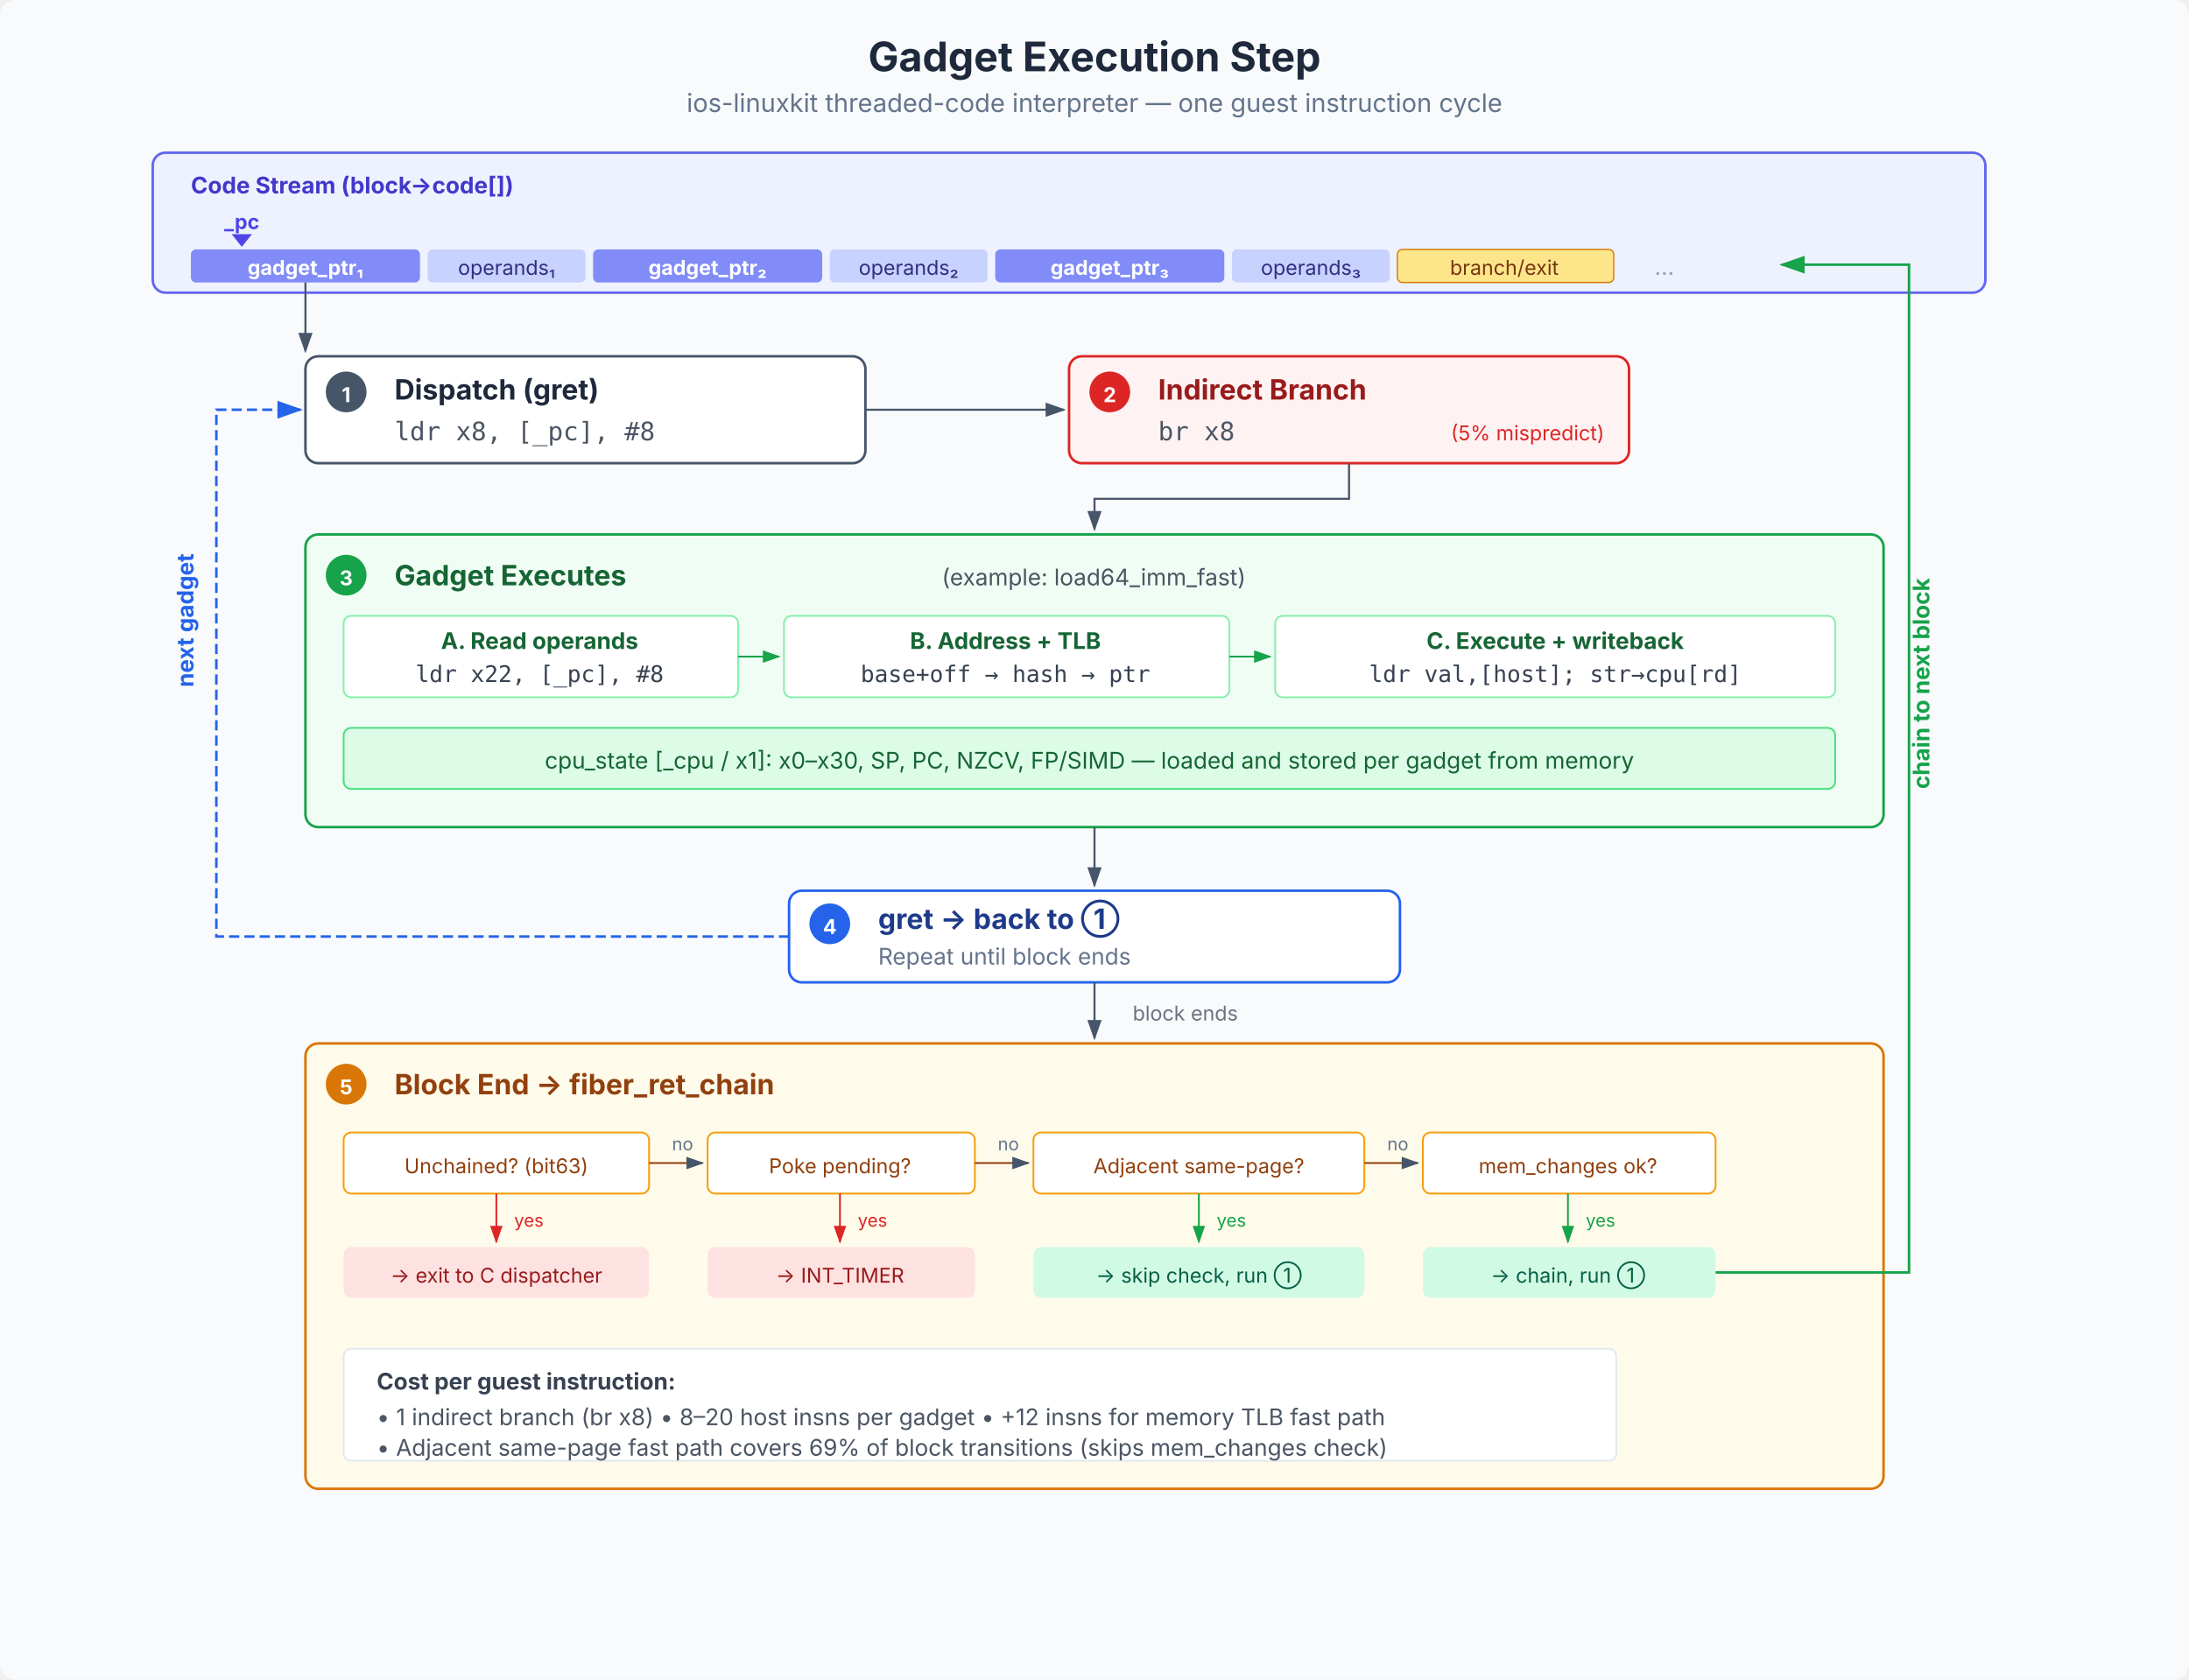
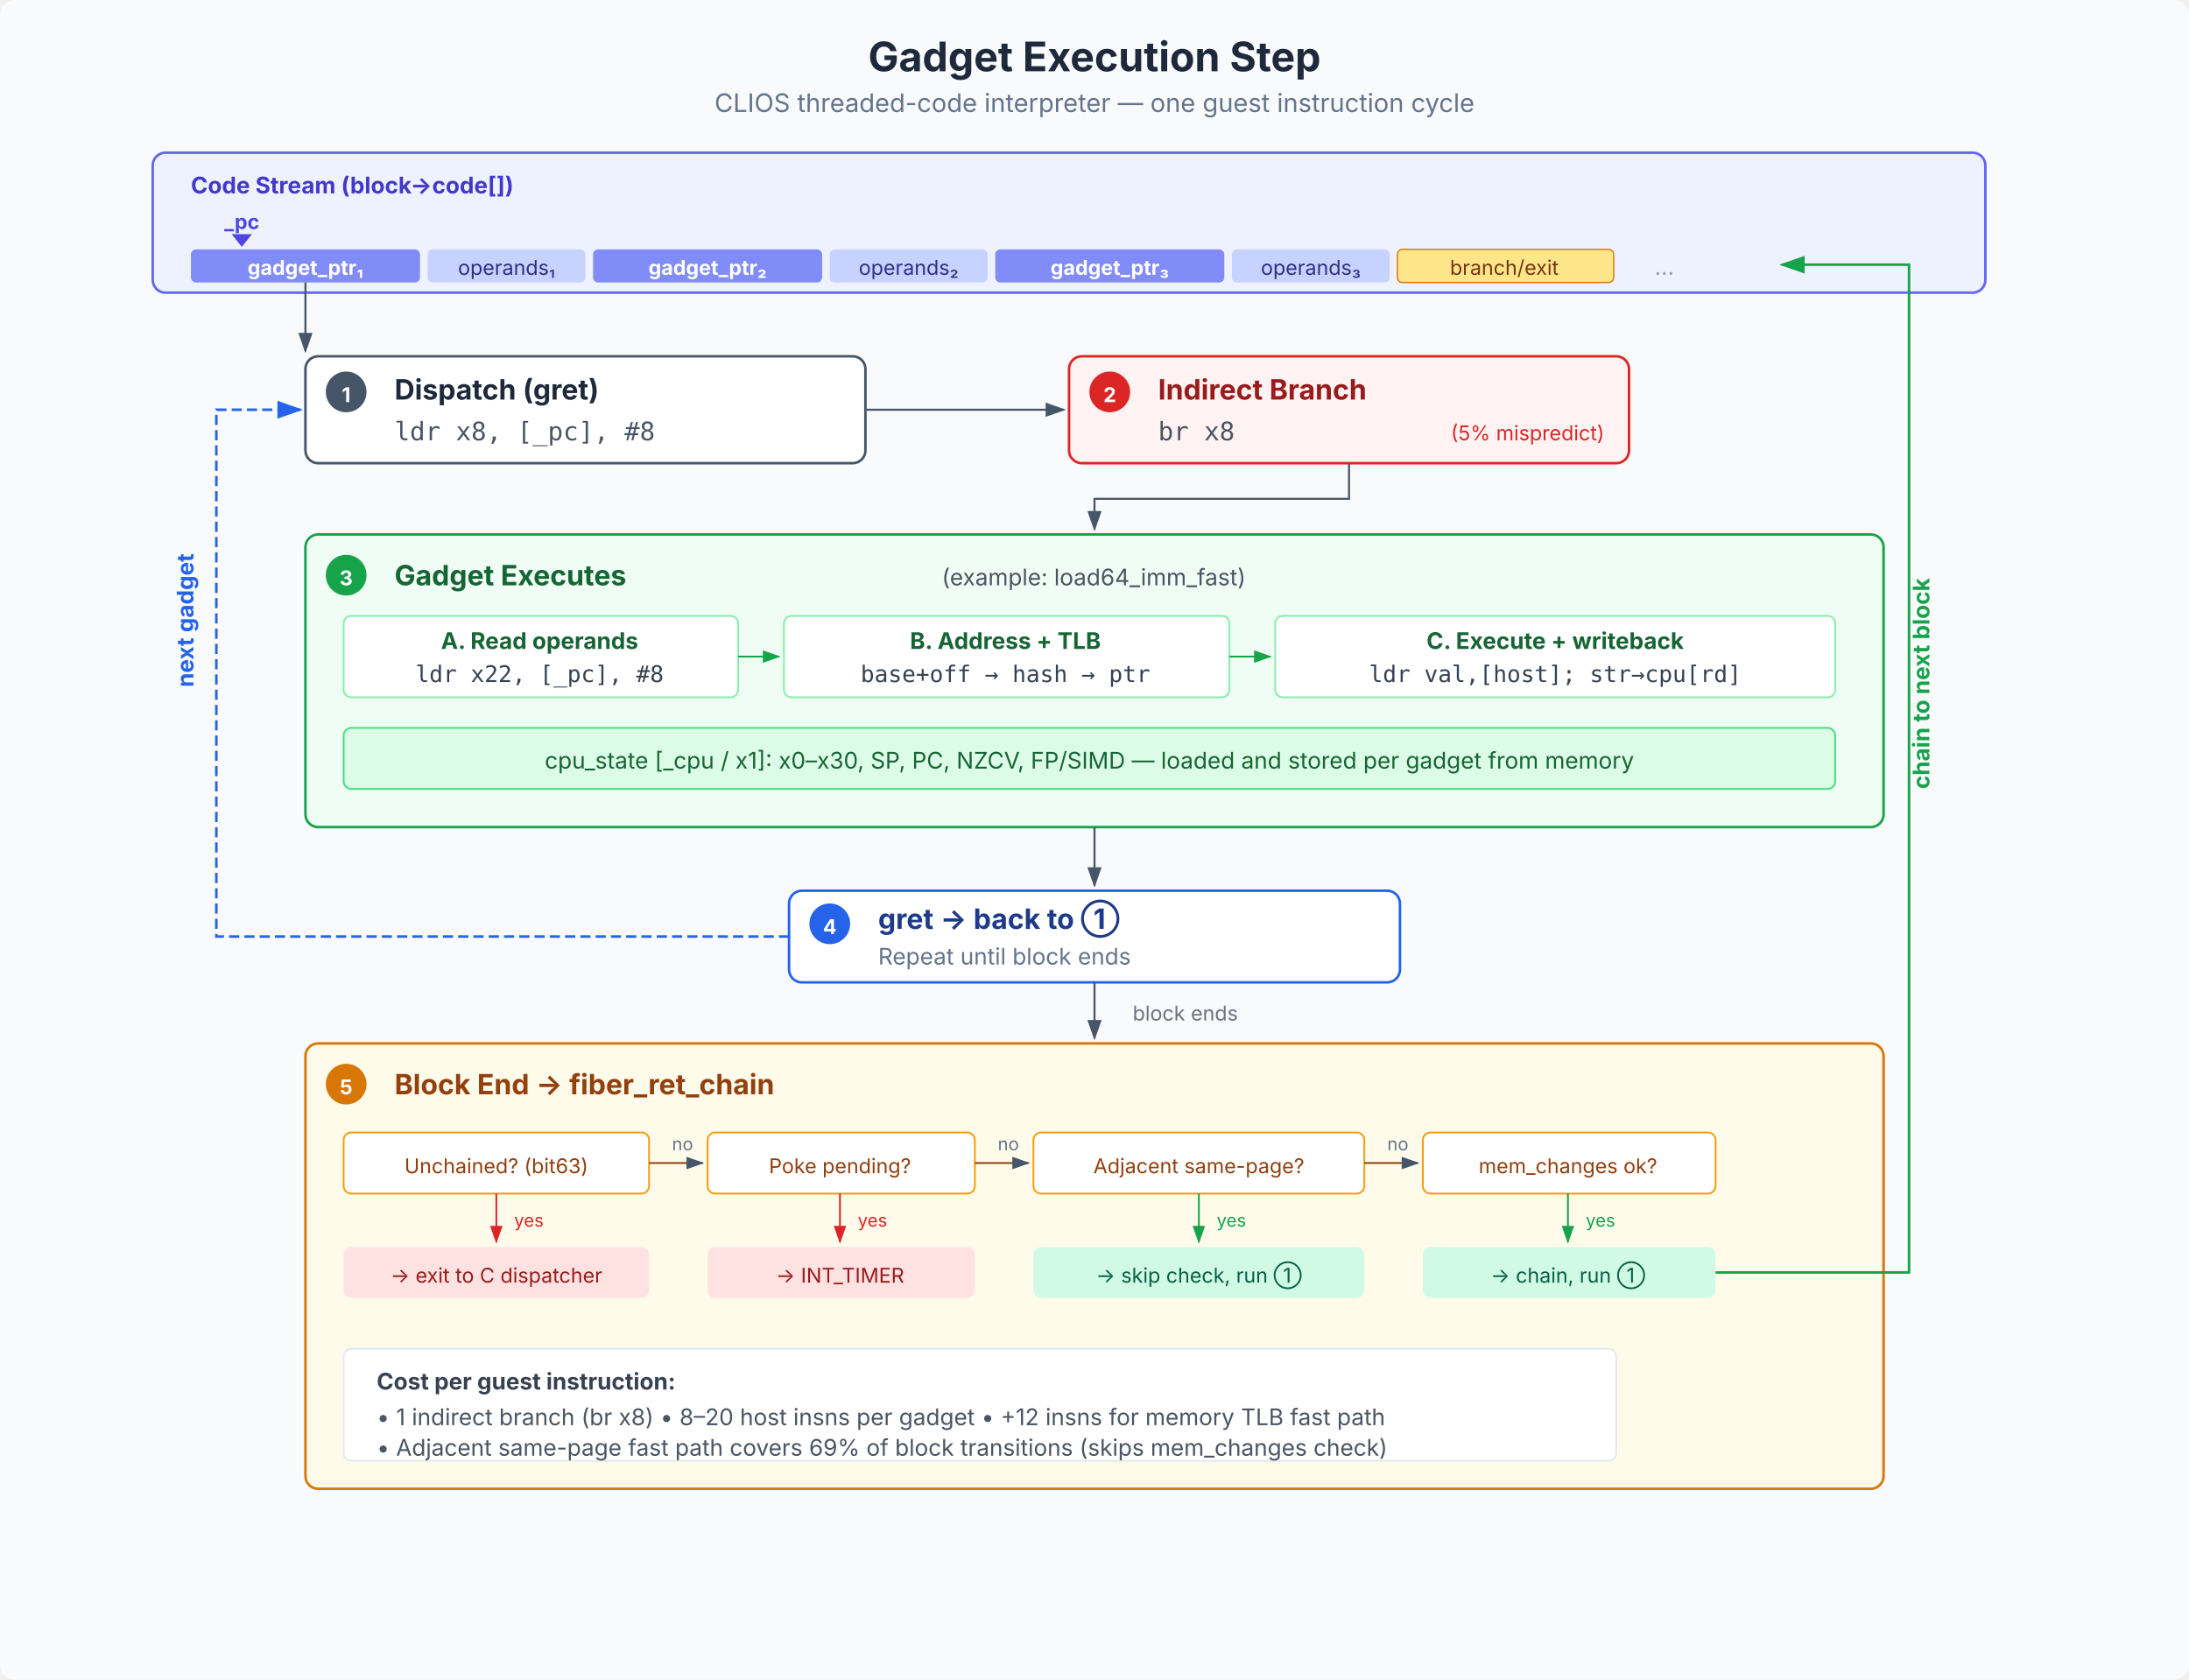
<svg xmlns="http://www.w3.org/2000/svg" viewBox="0 0 860 660" font-family="system-ui, -apple-system, sans-serif" font-size="12">
  <defs>
    <marker id="a" markerWidth="10" markerHeight="7" refX="9" refY="3.5" orient="auto">
      <path d="M0,0 L10,3.5 L0,7 Z" fill="#475569" />
    </marker>
    <marker id="ag" markerWidth="10" markerHeight="7" refX="9" refY="3.5" orient="auto">
      <path d="M0,0 L10,3.5 L0,7 Z" fill="#16a34a" />
    </marker>
    <marker id="ab" markerWidth="10" markerHeight="7" refX="9" refY="3.5" orient="auto">
      <path d="M0,0 L10,3.5 L0,7 Z" fill="#2563eb" />
    </marker>
    <marker id="ar" markerWidth="10" markerHeight="7" refX="9" refY="3.5" orient="auto">
      <path d="M0,0 L10,3.5 L0,7 Z" fill="#dc2626" />
    </marker>
  </defs>
  <rect width="860" height="660" fill="#f8fafc" rx="6" />
  <text x="430" y="28" text-anchor="middle" font-size="16" font-weight="bold" fill="#1e293b">Gadget Execution Step</text>
-   <text x="430" y="44" text-anchor="middle" font-size="10" fill="#64748b">ios-linuxkit threaded-code interpreter — one guest instruction cycle</text>
+   <text x="430" y="44" text-anchor="middle" font-size="10" fill="#64748b">CLIOS threaded-code interpreter — one guest instruction cycle</text>
  <rect x="60" y="60" width="720" height="55" rx="5" fill="#eef2ff" stroke="#6366f1" stroke-width="1" />
  <text x="75" y="76" font-size="9" font-weight="bold" fill="#4338ca">Code Stream (block→code[])</text>
  <text x="95" y="90" text-anchor="middle" font-size="8" fill="#4f46e5" font-weight="bold">_pc</text>
  <polygon points="91,92 99,92 95,97" fill="#4f46e5" />
  <rect x="75" y="98" width="90" height="13" rx="2" fill="#818cf8" />
  <text x="120" y="108" text-anchor="middle" font-size="8" fill="white" font-weight="bold">gadget_ptr₁</text>
  <rect x="168" y="98" width="62" height="13" rx="2" fill="#c7d2fe" />
  <text x="199" y="108" text-anchor="middle" font-size="8" fill="#312e81">operands₁</text>
  <rect x="233" y="98" width="90" height="13" rx="2" fill="#818cf8" />
  <text x="278" y="108" text-anchor="middle" font-size="8" fill="white" font-weight="bold">gadget_ptr₂</text>
  <rect x="326" y="98" width="62" height="13" rx="2" fill="#c7d2fe" />
  <text x="357" y="108" text-anchor="middle" font-size="8" fill="#312e81">operands₂</text>
  <rect x="391" y="98" width="90" height="13" rx="2" fill="#818cf8" />
  <text x="436" y="108" text-anchor="middle" font-size="8" fill="white" font-weight="bold">gadget_ptr₃</text>
  <rect x="484" y="98" width="62" height="13" rx="2" fill="#c7d2fe" />
  <text x="515" y="108" text-anchor="middle" font-size="8" fill="#312e81">operands₃</text>
  <rect x="549" y="98" width="85" height="13" rx="2" fill="#fde68a" stroke="#d97706" stroke-width="0.5" />
  <text x="591" y="108" text-anchor="middle" font-size="8" fill="#78350f">branch/exit</text>
  <text x="650" y="108" font-size="9" fill="#94a3b8">…</text>
  <rect x="120" y="140" width="220" height="42" rx="5" fill="white" stroke="#475569" stroke-width="1" />
  <circle cx="136" cy="154" r="8" fill="#475569" />
  <text x="136" y="158" text-anchor="middle" font-size="8" fill="white" font-weight="bold">1</text>
  <text x="155" y="157" font-size="11" font-weight="bold" fill="#1e293b">Dispatch (gret)</text>
  <text x="155" y="173" font-size="10" fill="#4b5563" font-family="ui-monospace, monospace">ldr x8, [_pc], #8</text>
  <line x1="120" y1="111" x2="120" y2="138" stroke="#475569" stroke-width="0.8" marker-end="url(#a)" />
  <rect x="420" y="140" width="220" height="42" rx="5" fill="#fef2f2" stroke="#dc2626" stroke-width="1" />
  <circle cx="436" cy="154" r="8" fill="#dc2626" />
  <text x="436" y="158" text-anchor="middle" font-size="8" fill="white" font-weight="bold">2</text>
  <text x="455" y="157" font-size="11" font-weight="bold" fill="#991b1b">Indirect Branch</text>
  <text x="455" y="173" font-size="10" fill="#4b5563" font-family="ui-monospace, monospace">br x8</text>
  <text x="570" y="173" font-size="8" fill="#dc2626">(5% mispredict)</text>
  <line x1="340" y1="161" x2="418" y2="161" stroke="#475569" stroke-width="0.8" marker-end="url(#a)" />
  <rect x="120" y="210" width="620" height="115" rx="5" fill="#f0fdf4" stroke="#16a34a" stroke-width="1" />
  <circle cx="136" cy="226" r="8" fill="#16a34a" />
  <text x="136" y="230" text-anchor="middle" font-size="8" fill="white" font-weight="bold">3</text>
  <text x="155" y="230" font-size="11" font-weight="bold" fill="#166534">Gadget Executes</text>
  <text x="370" y="230" font-size="9" fill="#4b5563">(example: load64_imm_fast)</text>
  <rect x="135" y="242" width="155" height="32" rx="3" fill="white" stroke="#86efac" stroke-width="0.7" />
  <text x="212" y="255" text-anchor="middle" font-size="9" font-weight="bold" fill="#166534">A. Read operands</text>
  <text x="212" y="268" text-anchor="middle" font-size="9" fill="#374151" font-family="ui-monospace, monospace">ldr x22, [_pc], #8</text>
  <rect x="308" y="242" width="175" height="32" rx="3" fill="white" stroke="#86efac" stroke-width="0.7" />
  <text x="395" y="255" text-anchor="middle" font-size="9" font-weight="bold" fill="#166534">B. Address + TLB</text>
  <text x="395" y="268" text-anchor="middle" font-size="9" fill="#374151" font-family="ui-monospace, monospace">base+off → hash → ptr</text>
  <rect x="501" y="242" width="220" height="32" rx="3" fill="white" stroke="#86efac" stroke-width="0.7" />
  <text x="611" y="255" text-anchor="middle" font-size="9" font-weight="bold" fill="#166534">C. Execute + writeback</text>
  <text x="611" y="268" text-anchor="middle" font-size="9" fill="#374151" font-family="ui-monospace, monospace">ldr val,[host]; str→cpu[rd]</text>
  <line x1="290" y1="258" x2="306" y2="258" stroke="#16a34a" stroke-width="0.7" marker-end="url(#ag)" />
  <line x1="483" y1="258" x2="499" y2="258" stroke="#16a34a" stroke-width="0.7" marker-end="url(#ag)" />
  <rect x="135" y="286" width="586" height="24" rx="3" fill="#dcfce7" stroke="#4ade80" stroke-width="0.7" />
  <text x="428" y="302" text-anchor="middle" font-size="9" fill="#166534">cpu_state [_cpu / x1]: x0–x30, SP, PC, NZCV, FP/SIMD — loaded and stored per gadget from memory</text>
  <path d="M530,182 L530,196 L430,196 L430,208" stroke="#475569" stroke-width="0.8" fill="none" marker-end="url(#a)" />
  <rect x="310" y="350" width="240" height="36" rx="5" fill="white" stroke="#2563eb" stroke-width="1" />
  <circle cx="326" cy="363" r="8" fill="#2563eb" />
  <text x="326" y="367" text-anchor="middle" font-size="8" fill="white" font-weight="bold">4</text>
  <text x="345" y="365" font-size="11" font-weight="bold" fill="#1e3a8a">gret → back to ①</text>
  <text x="345" y="379" font-size="9" fill="#64748b">Repeat until block ends</text>
  <line x1="430" y1="325" x2="430" y2="348" stroke="#475569" stroke-width="0.8" marker-end="url(#a)" />
  <path d="M310,368 L85,368 L85,161 L118,161" stroke="#2563eb" stroke-width="1" stroke-dasharray="4,2" fill="none" marker-end="url(#ab)" />
  <text x="76" y="270" font-size="9" fill="#2563eb" font-weight="bold" transform="rotate(-90,76,270)">next gadget</text>
  <rect x="120" y="410" width="620" height="175" rx="5" fill="#fffbeb" stroke="#d97706" stroke-width="1" />
  <circle cx="136" cy="426" r="8" fill="#d97706" />
  <text x="136" y="430" text-anchor="middle" font-size="8" fill="white" font-weight="bold">5</text>
  <text x="155" y="430" font-size="11" font-weight="bold" fill="#92400e">Block End → fiber_ret_chain</text>
  <line x1="430" y1="386" x2="430" y2="408" stroke="#475569" stroke-width="0.8" marker-end="url(#a)" />
  <text x="445" y="401" font-size="8" fill="#6b7280">block ends</text>
  <rect x="135" y="445" width="120" height="24" rx="3" fill="white" stroke="#f59e0b" stroke-width="0.7" />
  <text x="195" y="461" text-anchor="middle" font-size="8" fill="#92400e">Unchained? (bit63)</text>
  <rect x="278" y="445" width="105" height="24" rx="3" fill="white" stroke="#f59e0b" stroke-width="0.7" />
  <text x="330" y="461" text-anchor="middle" font-size="8" fill="#92400e">Poke pending?</text>
  <rect x="406" y="445" width="130" height="24" rx="3" fill="white" stroke="#f59e0b" stroke-width="0.7" />
  <text x="471" y="461" text-anchor="middle" font-size="8" fill="#92400e">Adjacent same-page?</text>
  <rect x="559" y="445" width="115" height="24" rx="3" fill="white" stroke="#f59e0b" stroke-width="0.7" />
  <text x="616" y="461" text-anchor="middle" font-size="8" fill="#92400e">mem_changes ok?</text>
  <line x1="255" y1="457" x2="276" y2="457" stroke="#92400e" stroke-width="0.7" marker-end="url(#a)" />
  <line x1="383" y1="457" x2="404" y2="457" stroke="#92400e" stroke-width="0.7" marker-end="url(#a)" />
  <line x1="536" y1="457" x2="557" y2="457" stroke="#92400e" stroke-width="0.7" marker-end="url(#a)" />
  <text x="264" y="452" font-size="7" fill="#64748b">no</text>
  <text x="392" y="452" font-size="7" fill="#64748b">no</text>
  <text x="545" y="452" font-size="7" fill="#64748b">no</text>
  <rect x="135" y="490" width="120" height="20" rx="3" fill="#fee2e2" />
  <text x="195" y="504" text-anchor="middle" font-size="8" fill="#991b1b">→ exit to C dispatcher</text>
  <rect x="278" y="490" width="105" height="20" rx="3" fill="#fee2e2" />
  <text x="330" y="504" text-anchor="middle" font-size="8" fill="#991b1b">→ INT_TIMER</text>
  <rect x="406" y="490" width="130" height="20" rx="3" fill="#d1fae5" />
  <text x="471" y="504" text-anchor="middle" font-size="8" fill="#065f46">→ skip check, run ①</text>
  <rect x="559" y="490" width="115" height="20" rx="3" fill="#d1fae5" />
  <text x="616" y="504" text-anchor="middle" font-size="8" fill="#065f46">→ chain, run ①</text>
  <line x1="195" y1="469" x2="195" y2="488" stroke="#dc2626" stroke-width="0.7" marker-end="url(#ar)" />
  <text x="202" y="482" font-size="7" fill="#dc2626">yes</text>
  <line x1="330" y1="469" x2="330" y2="488" stroke="#dc2626" stroke-width="0.7" marker-end="url(#ar)" />
  <text x="337" y="482" font-size="7" fill="#dc2626">yes</text>
  <line x1="471" y1="469" x2="471" y2="488" stroke="#16a34a" stroke-width="0.7" marker-end="url(#ag)" />
  <text x="478" y="482" font-size="7" fill="#16a34a">yes</text>
  <line x1="616" y1="469" x2="616" y2="488" stroke="#16a34a" stroke-width="0.7" marker-end="url(#ag)" />
  <text x="623" y="482" font-size="7" fill="#16a34a">yes</text>
  <path d="M674,500 L750,500 L750,104 L700,104" stroke="#16a34a" stroke-width="1" fill="none" marker-end="url(#ag)" />
  <text x="758" y="310" font-size="9" fill="#16a34a" font-weight="bold" transform="rotate(-90,758,310)">chain to next block</text>
  <rect x="135" y="530" width="500" height="44" rx="3" fill="white" stroke="#e2e8f0" stroke-width="0.7" />
  <text x="148" y="546" font-size="9" font-weight="bold" fill="#374151">Cost per guest instruction:</text>
  <text x="148" y="560" font-size="9" fill="#4b5563">• 1 indirect branch (br x8) • 8–20 host insns per gadget • +12 insns for memory TLB fast path</text>
  <text x="148" y="572" font-size="9" fill="#4b5563">• Adjacent same-page fast path covers 69% of block transitions (skips mem_changes check)</text>
</svg>
